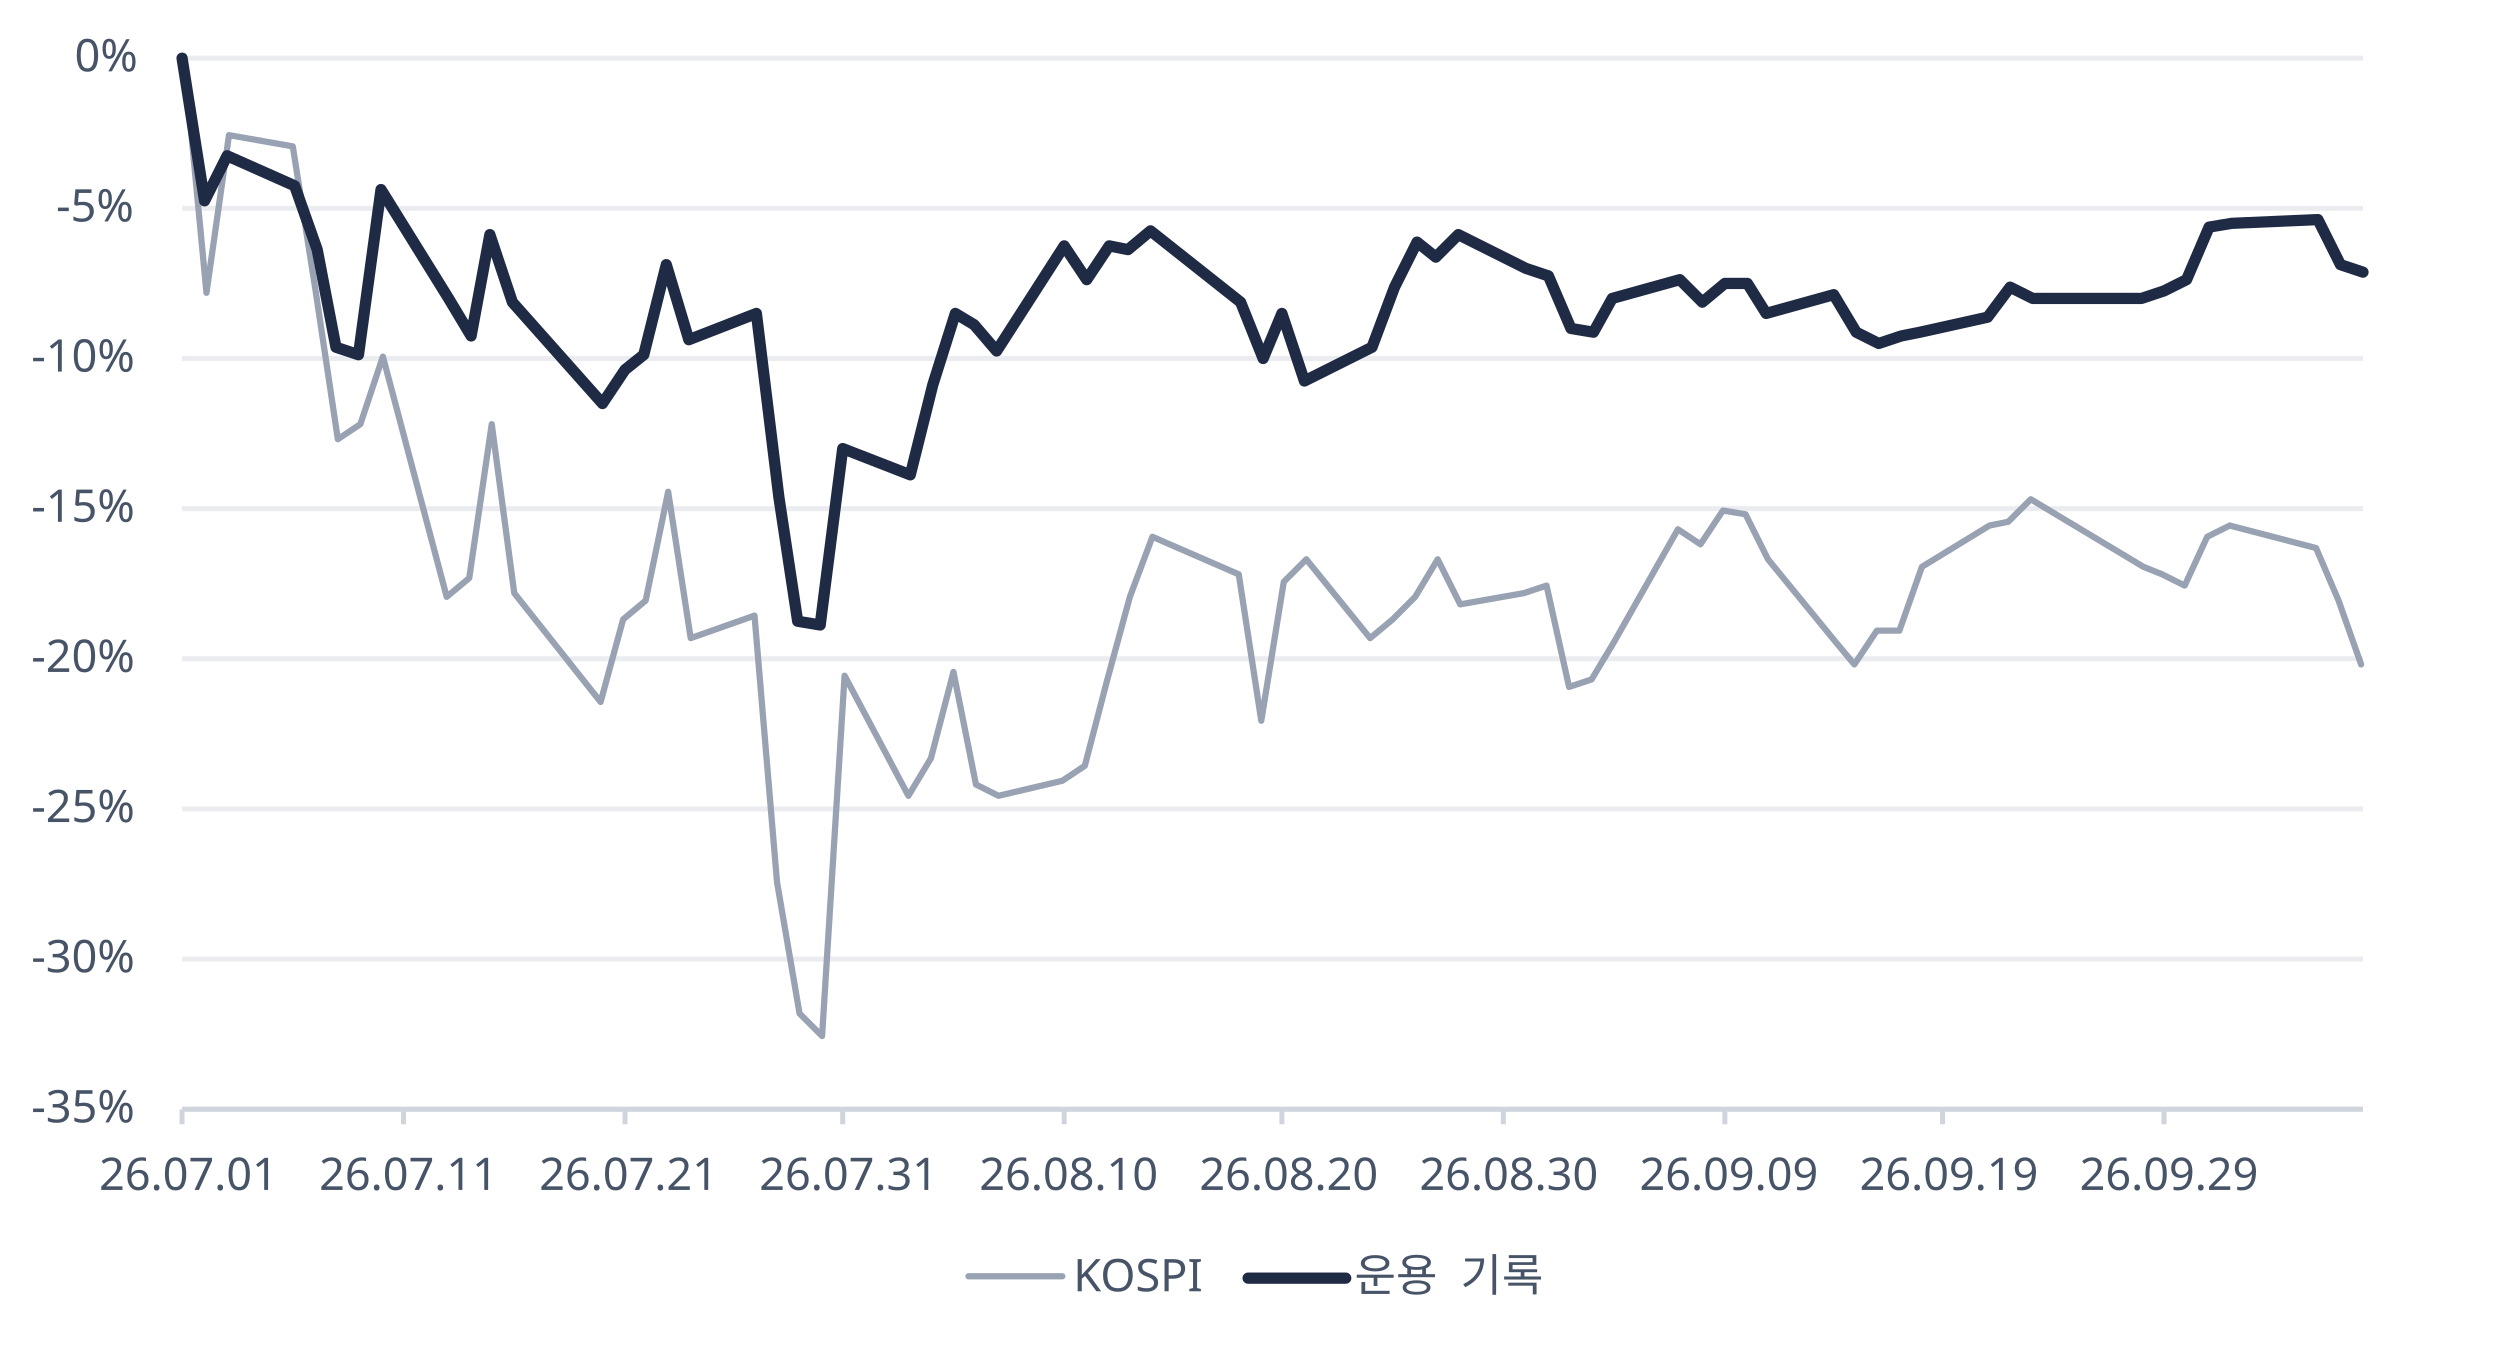
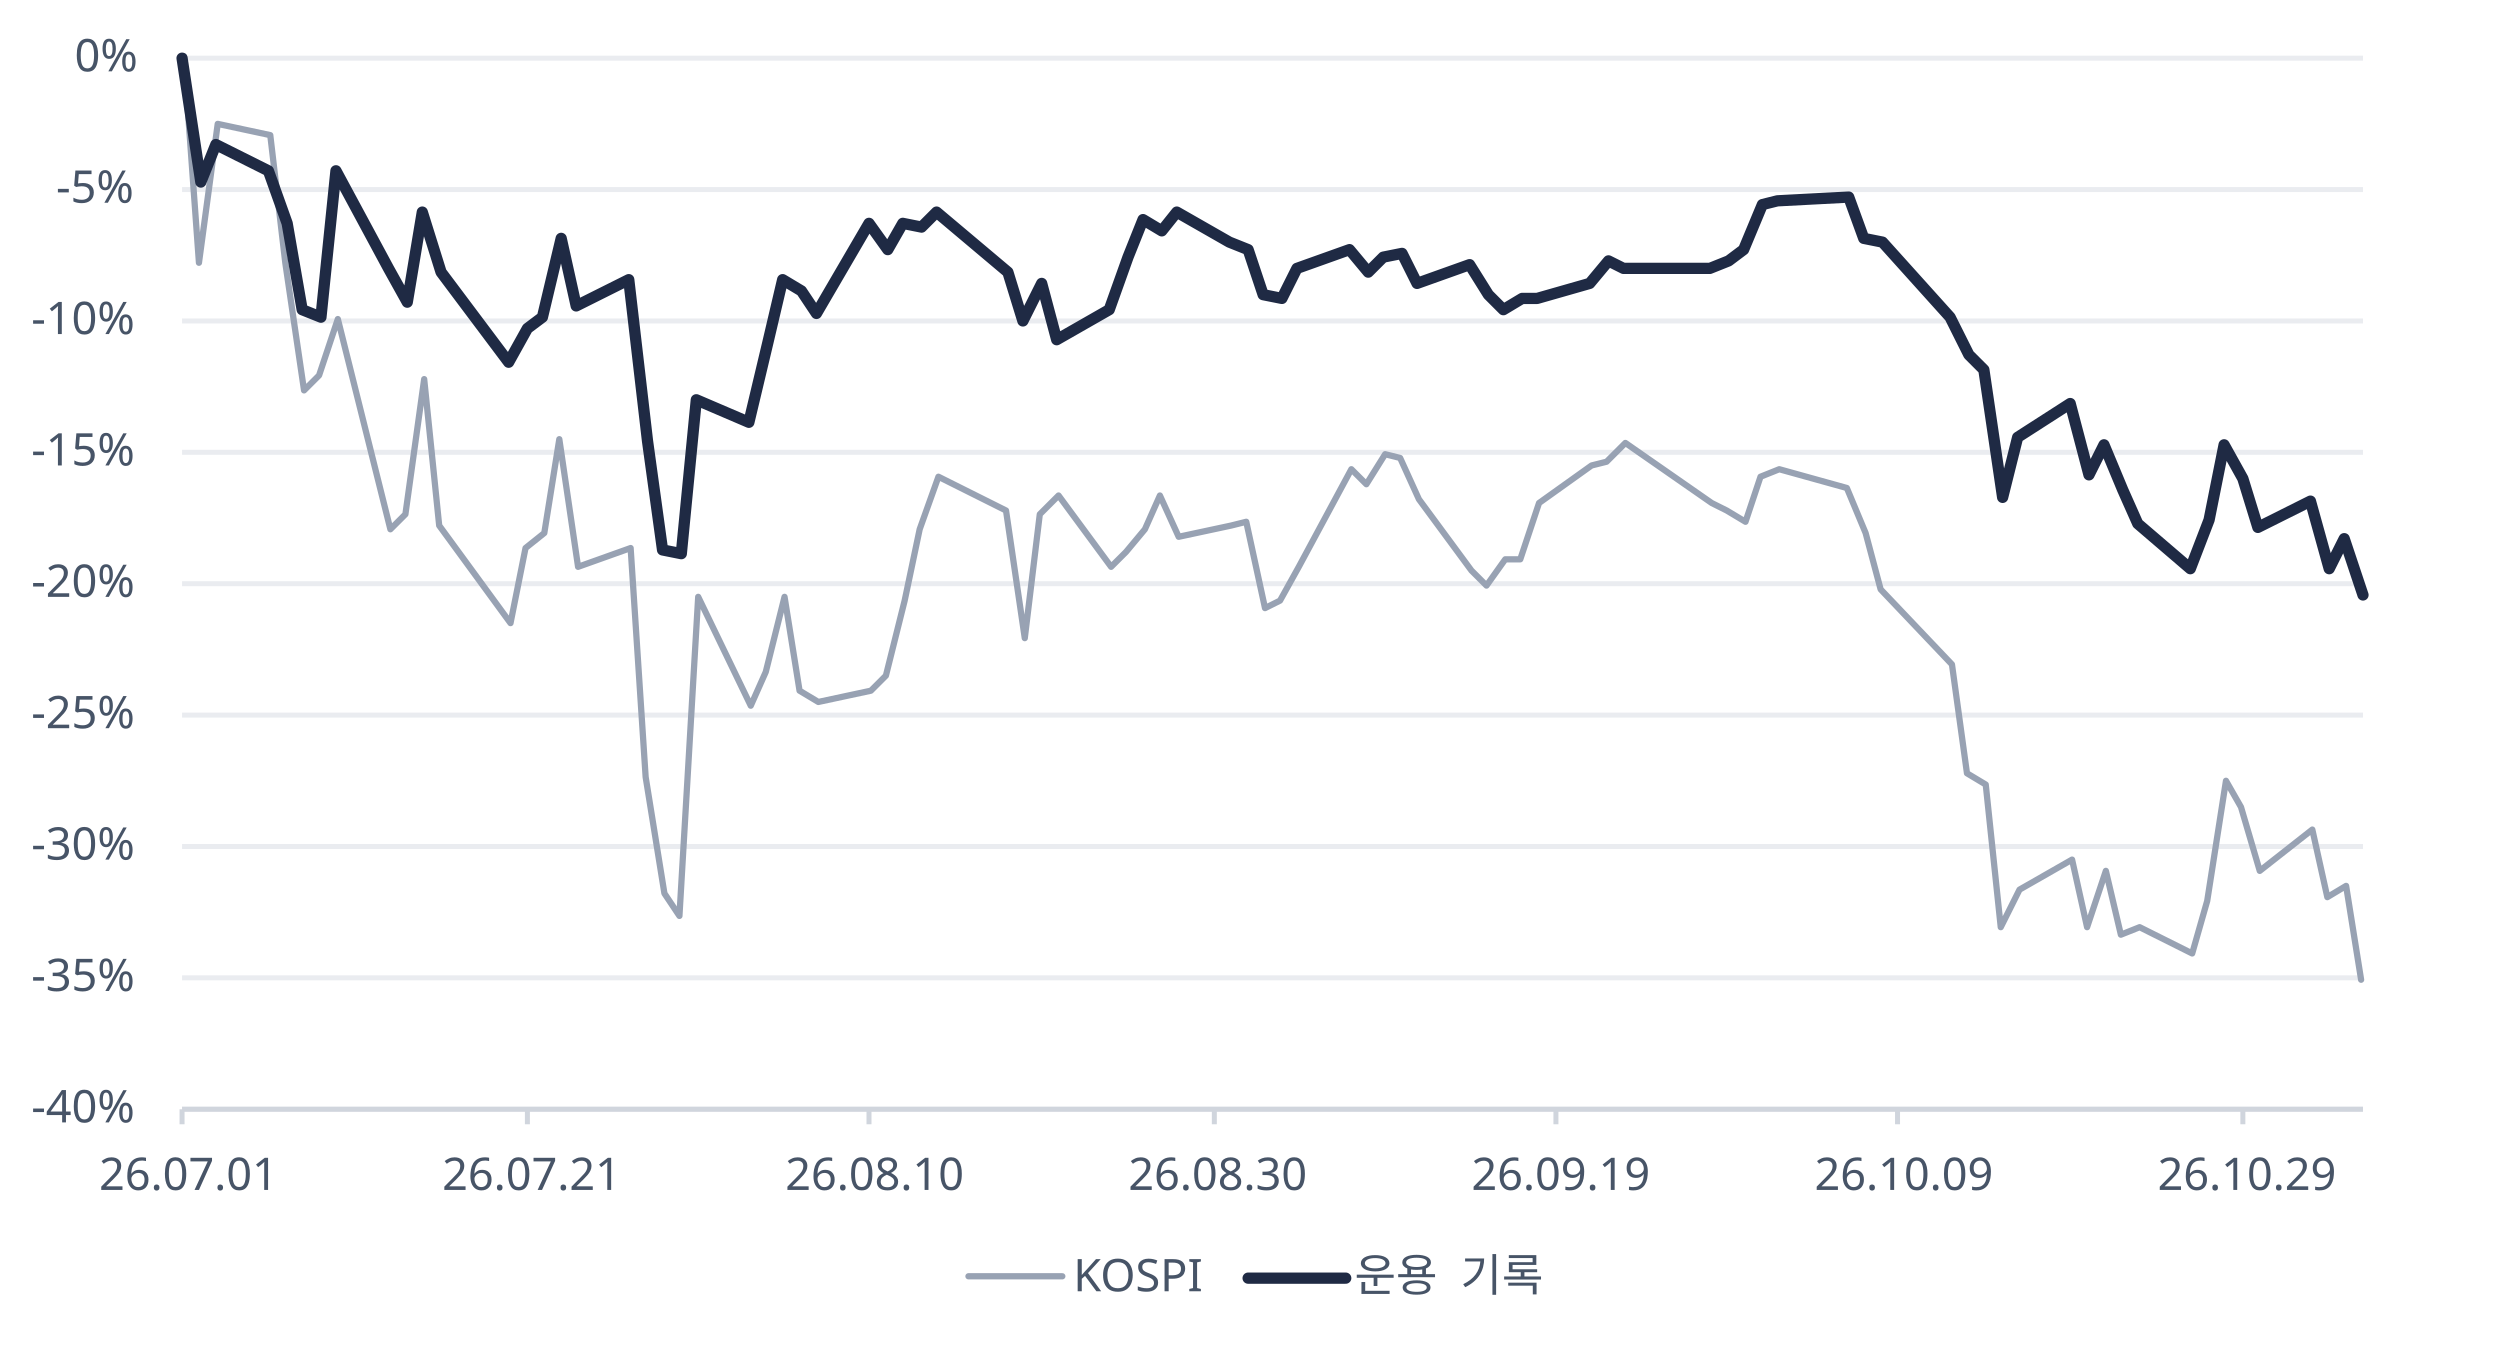
<svg xmlns="http://www.w3.org/2000/svg" width="666" height="360" xml:space="preserve" overflow="hidden">
  <defs>
    <clipPath id="clip0">
      <rect x="555" y="13" width="666" height="360" />
    </clipPath>
  </defs>
  <g clip-path="url(#clip0)" transform="translate(-555 -13)">
    <g>
-       <path d="M603.5 308.5 1184.5 308.5M603.5 268.5 1184.5 268.5M603.5 228.5 1184.5 228.5M603.5 188.5 1184.5 188.5M603.5 148.5 1184.5 148.5M603.5 108.5 1184.5 108.5M603.5 68.5 1184.5 68.5M603.5 28.5 1184.5 28.5" stroke="#EAECF0" stroke-width="1.333" stroke-linejoin="round" stroke-miterlimit="10" fill="none" />
+       <path d="M603.5 308.5 1184.5 308.5M603.5 273.5 1184.5 273.5M603.5 238.5 1184.5 238.5M603.5 203.5 1184.5 203.5M603.5 168.5 1184.5 168.5M603.5 133.5 1184.5 133.5M603.5 98.5 1184.5 98.5M603.5 63.5 1184.5 63.5M603.5 28.5 1184.5 28.5" stroke="#EAECF0" stroke-width="1.333" stroke-linejoin="round" stroke-miterlimit="10" fill="none" />
    </g>
    <g>
      <path d="M603.5 308.5 1184.5 308.5" stroke="#D0D5DD" stroke-width="1.333" stroke-linejoin="round" stroke-miterlimit="10" fill="none" fill-rule="evenodd" />
    </g>
    <g>
-       <path d="M603.5 308.5 603.5 312.5M662.5 308.5 662.5 312.5M721.5 308.5 721.5 312.5M779.5 308.5 779.5 312.5M838.5 308.5 838.5 312.5M896.5 308.5 896.5 312.5M955.5 308.5 955.5 312.5M1014.5 308.5 1014.5 312.5M1072.5 308.5 1072.5 312.5M1131.5 308.5 1131.5 312.5" stroke="#D0D5DD" stroke-width="1.333" stroke-linejoin="round" stroke-miterlimit="10" fill="none" />
+       <path d="M603.5 308.5 603.5 312.5M695.5 308.5 695.5 312.5M786.5 308.5 786.5 312.5M878.5 308.5 878.5 312.5M969.5 308.5 969.5 312.5M1060.5 308.5 1060.5 312.5M1152.5 308.5 1152.5 312.5" stroke="#D0D5DD" stroke-width="1.333" stroke-linejoin="round" stroke-miterlimit="10" fill="none" />
    </g>
    <g>
-       <path d="M604 28 610 91 616 49 633 52 639 90 645 130 651 126 657 108 674 172 680 167 686 126 692 171 715 200 721 178 727 173 733 144 739 183 756 177 762 248 768 283 774 289 780 193 797 225 803 215 809 192 815 222 821 225 838 221 844 217 850 194 856 172 862 156 885 166 891 205 897 168 903 162 920 183 926 178 932 172 938 162 944 174 961 171 967 169 973 196 979 194 985 184 1002 154 1008 158 1014 149 1020 150 1026 162 1044 184 1049 190 1055 181 1061 181 1067 164 1085 153 1090 152 1096 146 1126 164 1131 166 1137 169 1143 156 1149 153 1172 159 1178 173 1184 190" stroke="#98A2B3" stroke-width="1.667" stroke-linecap="round" stroke-linejoin="round" stroke-miterlimit="10" fill="none" />
+       <path d="M604 28 608 83 613 46 627 49 631 83 636 117 640 113 645 98 659 154 663 150 668 114 672 153 691 179 695 159 700 155 704 130 709 164 723 159 727 220 732 251 736 257 741 172 755 201 759 192 764 172 768 197 773 200 787 197 791 193 796 173 800 154 805 140 823 149 828 183 832 150 837 145 851 164 855 160 860 154 864 145 869 156 883 153 887 152 892 175 896 173 901 164 915 138 919 142 924 134 928 135 933 146 947 165 951 169 956 162 960 162 965 147 979 137 983 136 988 131 1011 147 1015 149 1020 152 1024 140 1029 138 1047 143 1052 155 1056 170 1075 190 1079 219 1084 222 1088 260 1093 250 1107 242 1111 260 1116 245 1120 262 1125 260 1139 267 1143 253 1148 221 1152 228 1157 245 1171 234 1175 252 1180 249 1184 274" stroke="#98A2B3" stroke-width="1.667" stroke-linecap="round" stroke-linejoin="round" stroke-miterlimit="10" fill="none" />
    </g>
    <g>
-       <path d="M603.5 28.5 609.5 66.5 615.5 54.5 633.5 62.5 639.5 79.5 644.5 105.5 650.5 107.5 656.5 63.5 674.5 92.5 680.5 102.5 685.5 75.5 691.5 93.5 715.5 120.5 721.5 111.5 726.5 107.5 732.5 83.5 738.5 103.5 756.5 96.5 762.5 145.5 767.5 178.5 773.5 179.5 779.5 132.5 797.5 139.5 803.5 115.5 809.5 96.5 814.5 99.5 820.5 106.5 838.5 78.5 844.5 87.5 850.5 78.5 855.5 79.5 861.5 74.5 885.5 93.5 891.5 108.5 896.5 96.5 902.5 114.5 920.5 105.5 926.5 89.5 932.5 77.5 937.5 81.5 943.5 75.5 961.5 84.5 967.5 86.5 973.5 100.5 979.5 101.5 984.5 92.5 1002.5 87.5 1008.5 93.5 1014.5 88.5 1020.5 88.5 1025.5 96.5 1043.5 91.5 1049.5 101.5 1055.5 104.5 1061.5 102.5 1066.5 101.5 1084.5 97.5 1090.5 89.5 1096.5 92.5 1125.5 92.5 1131.5 90.5 1137.5 87.5 1143.5 73.5 1149.5 72.5 1172.5 71.5 1178.5 83.5 1184.5 85.5" stroke="#1F2A44" stroke-width="3" stroke-linecap="round" stroke-linejoin="round" stroke-miterlimit="10" fill="none" />
+       <path d="M603.5 28.5 608.5 61.5 612.5 51.5 626.5 58.5 631.5 72.5 635.5 95.5 640.5 97.5 644.5 58.5 658.5 84.5 663.5 93.5 667.5 69.5 672.5 85.5 690.5 109.5 695.5 100.5 699.5 97.5 704.5 76.5 708.5 94.5 722.5 87.5 727.5 130.5 731.5 159.5 736.5 160.5 740.5 119.5 754.5 125.5 759.5 104.5 763.5 87.5 768.5 90.5 772.5 96.5 786.5 72.5 791.5 79.5 795.5 72.5 800.5 73.5 804.5 69.5 823.5 85.5 827.5 98.5 832.5 88.5 836.5 103.5 850.5 95.5 855.5 81.5 859.5 71.5 864.5 74.5 868.5 69.5 882.5 77.5 887.5 79.5 891.5 91.5 896.5 92.5 900.5 84.5 914.5 79.5 919.5 85.5 923.5 81.5 928.5 80.5 932.5 88.5 946.5 83.5 951.5 91.5 955.5 95.5 960.5 92.5 964.5 92.5 978.5 88.5 983.5 82.5 987.5 84.5 1010.5 84.5 1015.5 82.5 1019.5 79.5 1024.5 67.5 1028.5 66.5 1047.5 65.5 1051.5 76.5 1056.5 77.5 1074.5 97.5 1079.5 107.5 1083.5 111.5 1088.5 145.5 1092.5 129.5 1106.5 120.5 1111.5 139.5 1115.5 131.5 1120.5 143.5 1124.5 152.5 1138.5 164.5 1143.5 151.5 1147.5 131.5 1152.5 140.5 1156.5 153.5 1170.5 146.5 1175.5 164.5 1179.5 156.5 1184.5 171.5" stroke="#1F2A44" stroke-width="3" stroke-linecap="round" stroke-linejoin="round" stroke-miterlimit="10" fill="none" />
    </g>
    <g>
-       <text fill="#475467" font-family="Malgun Gothic,Malgun Gothic_MSFontService,sans-serif" font-weight="400" font-size="12" transform="translate(563.333 312)">-35%</text>
+       <text fill="#475467" font-family="Malgun Gothic,Malgun Gothic_MSFontService,sans-serif" font-weight="400" font-size="12" transform="translate(563.333 312)">-40%</text>
    </g>
    <g>
-       <text fill="#475467" font-family="Malgun Gothic,Malgun Gothic_MSFontService,sans-serif" font-weight="400" font-size="12" transform="translate(563.333 272)">-30%</text>
+       <text fill="#475467" font-family="Malgun Gothic,Malgun Gothic_MSFontService,sans-serif" font-weight="400" font-size="12" transform="translate(563.333 277)">-35%</text>
    </g>
    <g>
-       <text fill="#475467" font-family="Malgun Gothic,Malgun Gothic_MSFontService,sans-serif" font-weight="400" font-size="12" transform="translate(563.333 232)">-25%</text>
+       <text fill="#475467" font-family="Malgun Gothic,Malgun Gothic_MSFontService,sans-serif" font-weight="400" font-size="12" transform="translate(563.333 242)">-30%</text>
    </g>
    <g>
-       <text fill="#475467" font-family="Malgun Gothic,Malgun Gothic_MSFontService,sans-serif" font-weight="400" font-size="12" transform="translate(563.333 192)">-20%</text>
+       <text fill="#475467" font-family="Malgun Gothic,Malgun Gothic_MSFontService,sans-serif" font-weight="400" font-size="12" transform="translate(563.333 207)">-25%</text>
    </g>
    <g>
-       <text fill="#475467" font-family="Malgun Gothic,Malgun Gothic_MSFontService,sans-serif" font-weight="400" font-size="12" transform="translate(563.333 152)">-15%</text>
+       <text fill="#475467" font-family="Malgun Gothic,Malgun Gothic_MSFontService,sans-serif" font-weight="400" font-size="12" transform="translate(563.333 172)">-20%</text>
    </g>
    <g>
-       <text fill="#475467" font-family="Malgun Gothic,Malgun Gothic_MSFontService,sans-serif" font-weight="400" font-size="12" transform="translate(563.333 112)">-10%</text>
+       <text fill="#475467" font-family="Malgun Gothic,Malgun Gothic_MSFontService,sans-serif" font-weight="400" font-size="12" transform="translate(563.333 137)">-15%</text>
    </g>
    <g>
-       <text fill="#475467" font-family="Malgun Gothic,Malgun Gothic_MSFontService,sans-serif" font-weight="400" font-size="12" transform="translate(569.94 72)">-5%</text>
+       <text fill="#475467" font-family="Malgun Gothic,Malgun Gothic_MSFontService,sans-serif" font-weight="400" font-size="12" transform="translate(563.333 102)">-10%</text>
+     </g>
+     <g>
+       <text fill="#475467" font-family="Malgun Gothic,Malgun Gothic_MSFontService,sans-serif" font-weight="400" font-size="12" transform="translate(569.94 67)">-5%</text>
    </g>
    <g>
      <text fill="#475467" font-family="Malgun Gothic,Malgun Gothic_MSFontService,sans-serif" font-weight="400" font-size="12" transform="translate(574.86 32)">0%</text>
    </g>
    <g>
      <text fill="#475467" font-family="Malgun Gothic,Malgun Gothic_MSFontService,sans-serif" font-weight="400" font-size="12" transform="translate(581.393 330)">26.07.01</text>
    </g>
    <g>
-       <text fill="#475467" font-family="Malgun Gothic,Malgun Gothic_MSFontService,sans-serif" font-weight="400" font-size="12" transform="translate(640.018 330)">26.07.11</text>
+       <text fill="#475467" font-family="Malgun Gothic,Malgun Gothic_MSFontService,sans-serif" font-weight="400" font-size="12" transform="translate(672.792 330)">26.07.21</text>
    </g>
    <g>
-       <text fill="#475467" font-family="Malgun Gothic,Malgun Gothic_MSFontService,sans-serif" font-weight="400" font-size="12" transform="translate(698.642 330)">26.07.21</text>
+       <text fill="#475467" font-family="Malgun Gothic,Malgun Gothic_MSFontService,sans-serif" font-weight="400" font-size="12" transform="translate(764.19 330)">26.08.10</text>
    </g>
    <g>
-       <text fill="#475467" font-family="Malgun Gothic,Malgun Gothic_MSFontService,sans-serif" font-weight="400" font-size="12" transform="translate(757.266 330)">26.07.31</text>
+       <text fill="#475467" font-family="Malgun Gothic,Malgun Gothic_MSFontService,sans-serif" font-weight="400" font-size="12" transform="translate(855.589 330)">26.08.30</text>
    </g>
    <g>
-       <text fill="#475467" font-family="Malgun Gothic,Malgun Gothic_MSFontService,sans-serif" font-weight="400" font-size="12" transform="translate(815.89 330)">26.08.10</text>
+       <text fill="#475467" font-family="Malgun Gothic,Malgun Gothic_MSFontService,sans-serif" font-weight="400" font-size="12" transform="translate(946.987 330)">26.09.19</text>
    </g>
    <g>
-       <text fill="#475467" font-family="Malgun Gothic,Malgun Gothic_MSFontService,sans-serif" font-weight="400" font-size="12" transform="translate(874.514 330)">26.08.20</text>
+       <text fill="#475467" font-family="Malgun Gothic,Malgun Gothic_MSFontService,sans-serif" font-weight="400" font-size="12" transform="translate(1038.39 330)">26.10.09</text>
    </g>
    <g>
-       <text fill="#475467" font-family="Malgun Gothic,Malgun Gothic_MSFontService,sans-serif" font-weight="400" font-size="12" transform="translate(933.139 330)">26.08.30</text>
-     </g>
-     <g>
-       <text fill="#475467" font-family="Malgun Gothic,Malgun Gothic_MSFontService,sans-serif" font-weight="400" font-size="12" transform="translate(991.763 330)">26.09.09</text>
-     </g>
-     <g>
-       <text fill="#475467" font-family="Malgun Gothic,Malgun Gothic_MSFontService,sans-serif" font-weight="400" font-size="12" transform="translate(1050.39 330)">26.09.19</text>
-     </g>
-     <g>
-       <text fill="#475467" font-family="Malgun Gothic,Malgun Gothic_MSFontService,sans-serif" font-weight="400" font-size="12" transform="translate(1109.01 330)">26.09.29</text>
+       <text fill="#475467" font-family="Malgun Gothic,Malgun Gothic_MSFontService,sans-serif" font-weight="400" font-size="12" transform="translate(1129.78 330)">26.10.29</text>
    </g>
    <g>
      <path d="M813 353 838 353" stroke="#98A2B3" stroke-width="1.667" stroke-linecap="round" stroke-linejoin="round" stroke-miterlimit="10" fill="none" fill-rule="evenodd" />
    </g>
    <g>
      <text fill="#475467" font-family="Malgun Gothic,Malgun Gothic_MSFontService,sans-serif" font-weight="400" font-size="12" transform="translate(840.934 357)">KOSPI</text>
    </g>
    <g>
      <path d="M887.5 353.5 913.5 353.5" stroke="#1F2A44" stroke-width="3" stroke-linecap="round" stroke-linejoin="round" stroke-miterlimit="10" fill="none" fill-rule="evenodd" />
    </g>
    <g>
      <text fill="#475467" font-family="Malgun Gothic,Malgun Gothic_MSFontService,sans-serif" font-weight="400" font-size="12" transform="translate(915.846 357)">운용</text>
    </g>
    <g>
      <text fill="#475467" font-family="Malgun Gothic,Malgun Gothic_MSFontService,sans-serif" font-weight="400" font-size="12" transform="translate(944.066 357)">기록</text>
    </g>
  </g>
</svg>
